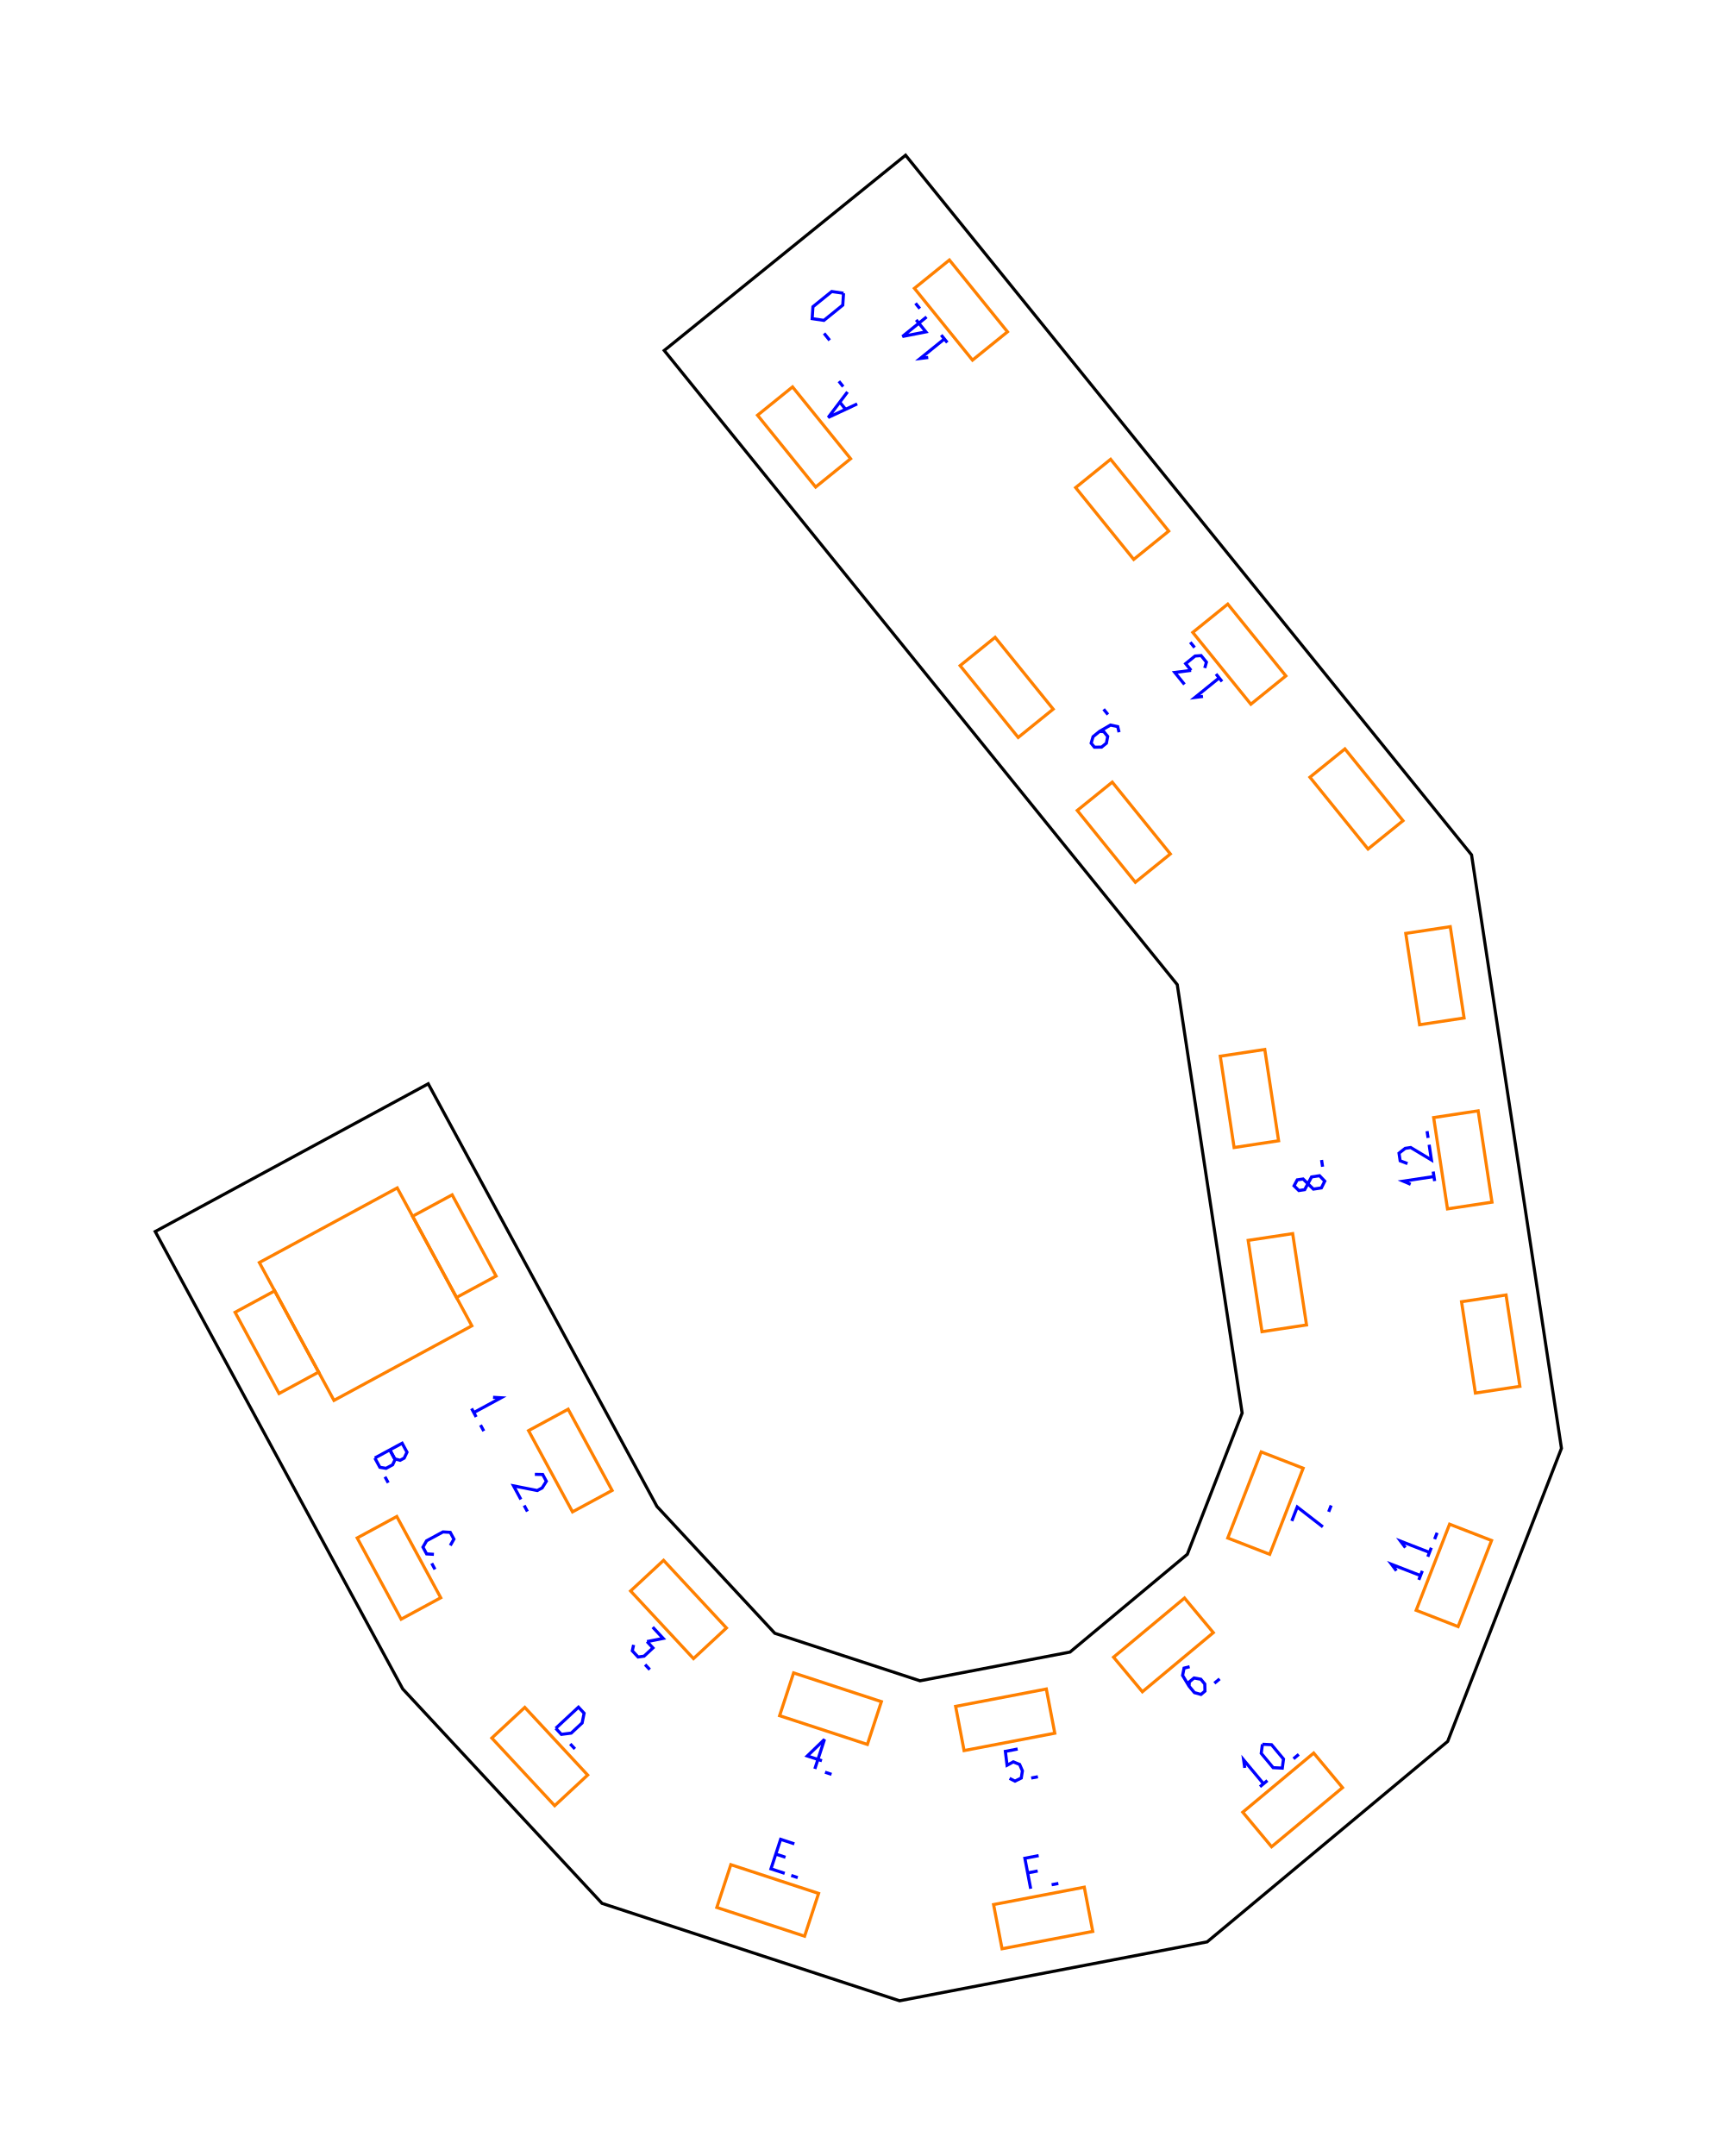
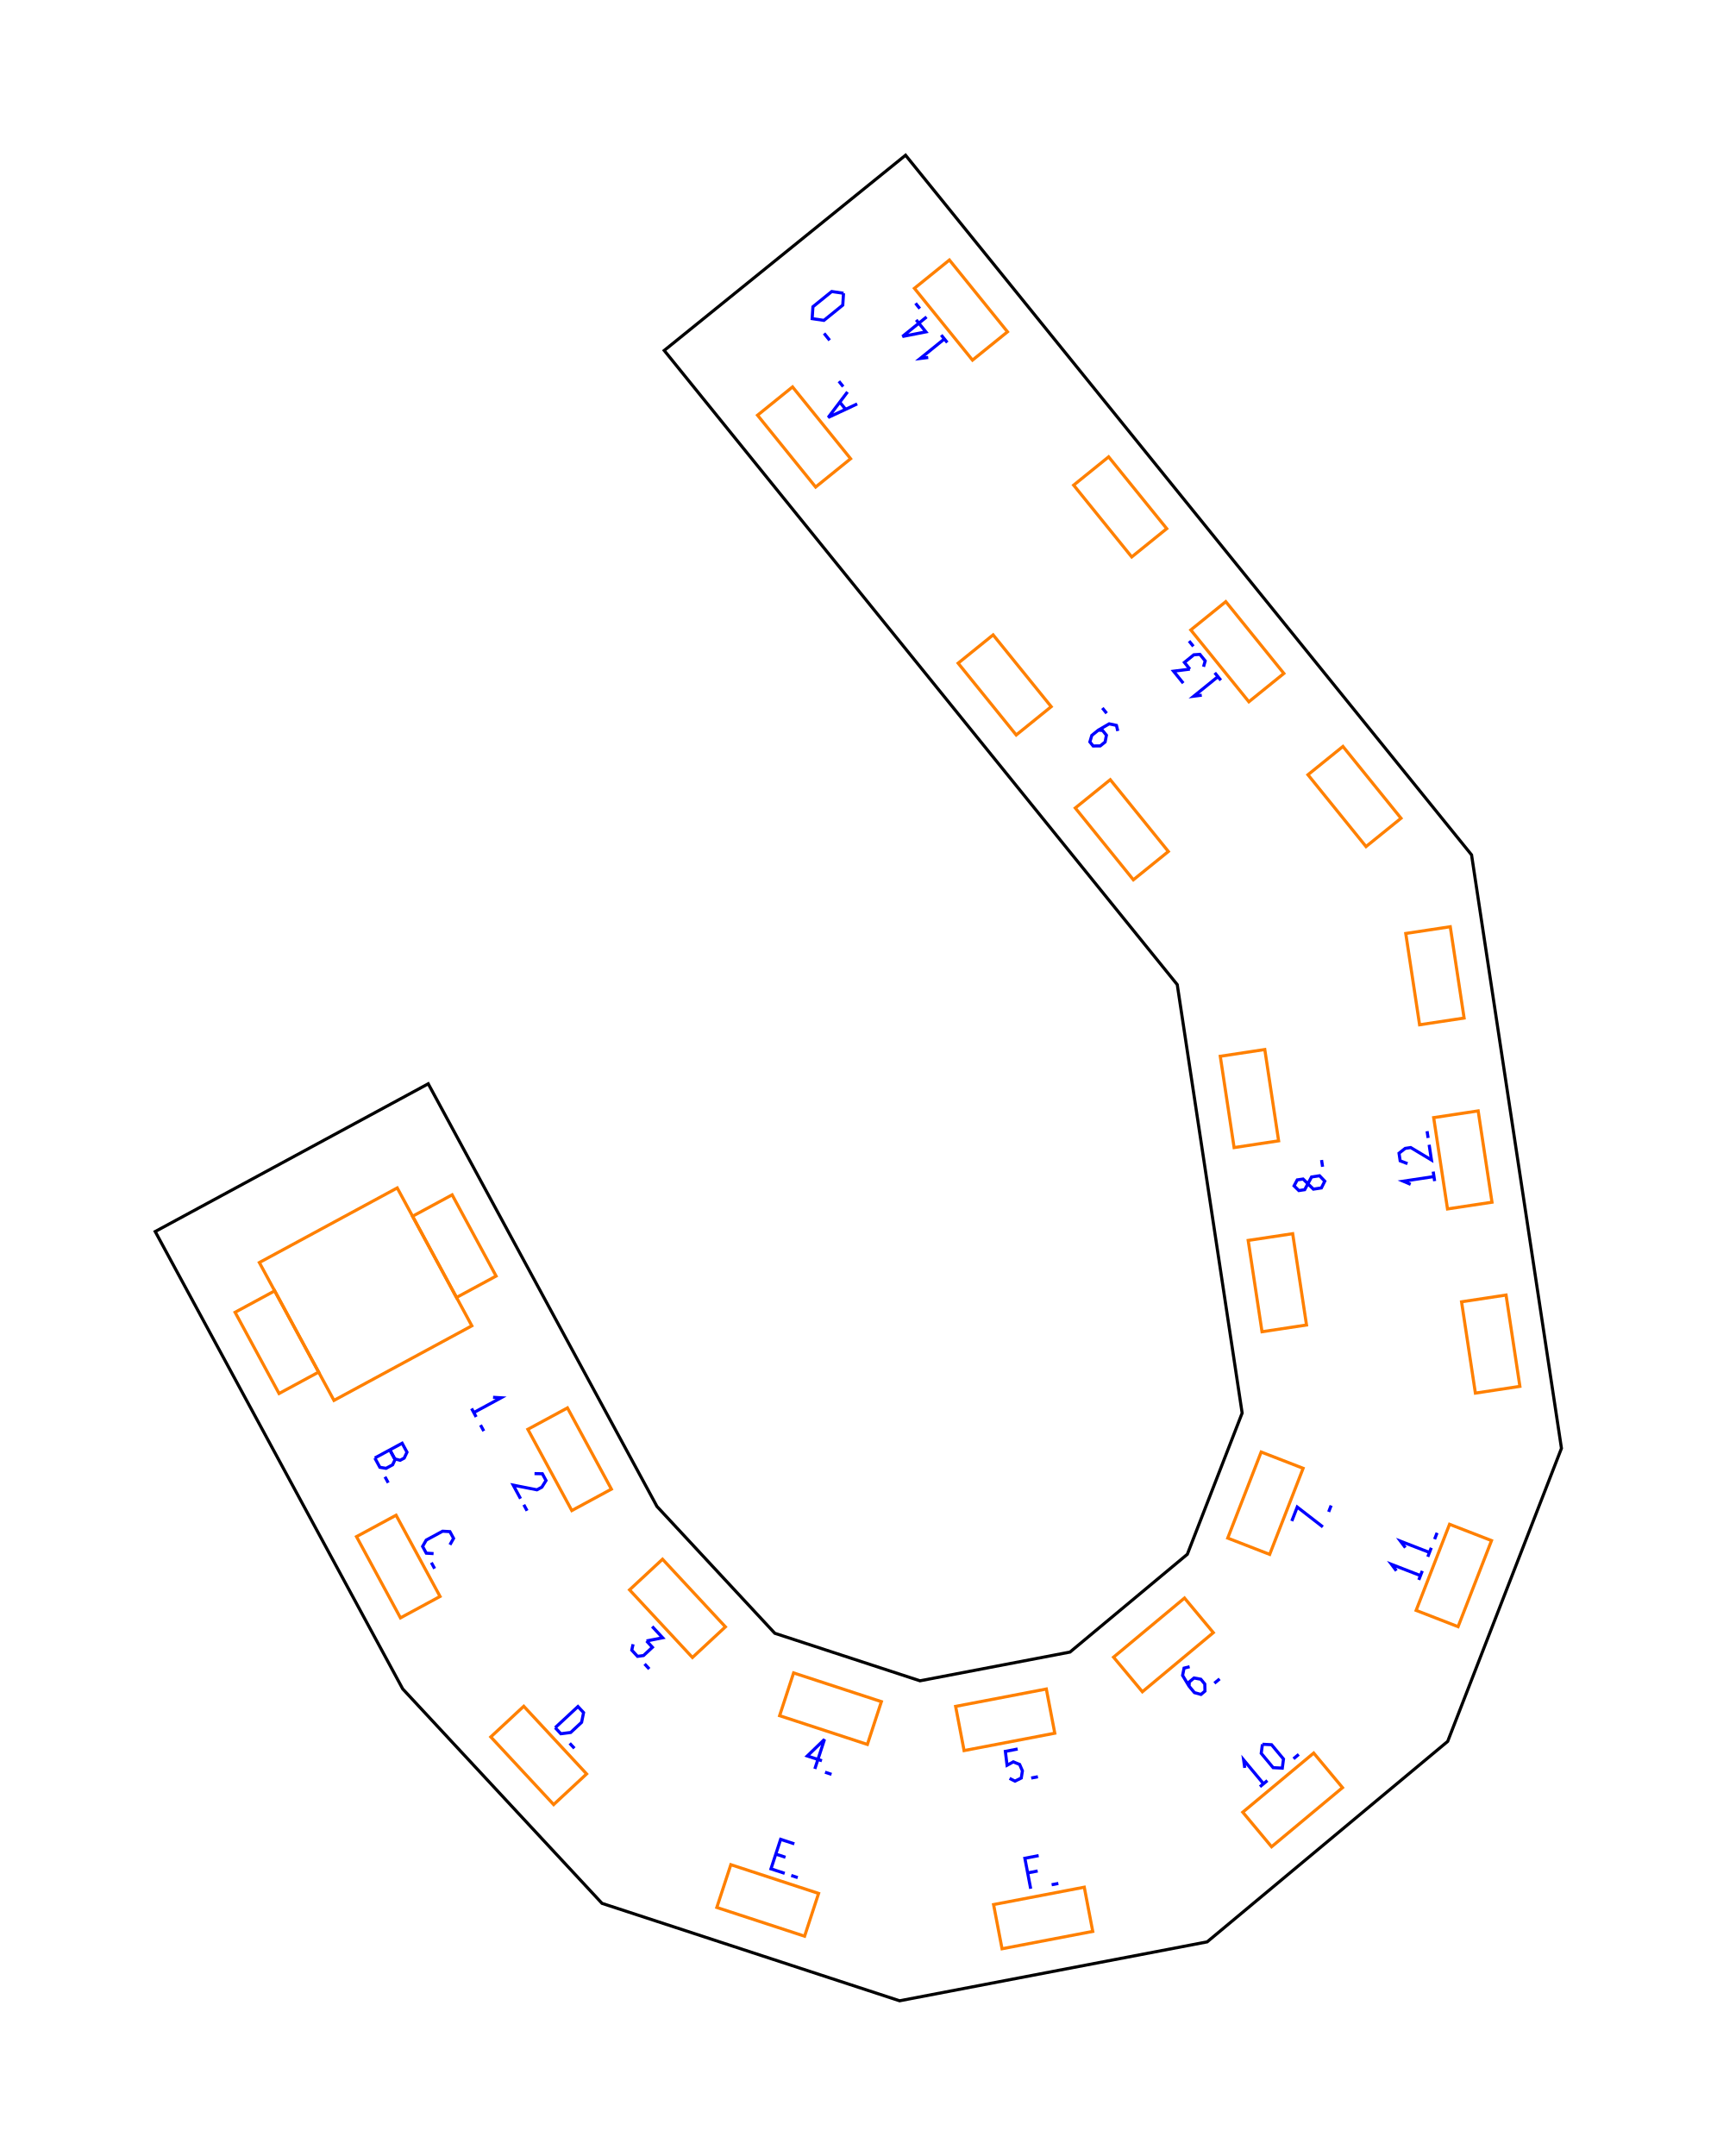
<svg xmlns="http://www.w3.org/2000/svg" width="110.60mm" height="138.90mm" viewBox="0 0 110.60 138.90">
  <g id="numbers" fill="none" stroke="#0000ff" stroke-width="0.2">
    <path d="M 31.766,90.021 L 32.283,90.052 L 30.524,91.004" />
    <path d="M 30.382,90.742 L 30.677,91.287" />
    <path d="M 30.959,91.808 L 31.169,92.195" />
-     <path d="M 34.458,94.984 L 34.963,94.993 L 35.199,95.429 L 34.930,95.856 L 34.614,96.028 L 33.086,95.726 L 33.558,96.599" />
-     <path d="M 33.770,96.989 L 33.979,97.376" />
-     <path d="M 42.050,104.828 L 42.726,105.554 L 41.687,105.758" />
-     <path d="M 41.687,105.758 L 42.067,106.167 L 41.495,106.698 L 41.109,106.752 L 40.737,106.353 L 40.820,105.971" />
-     <path d="M 41.563,107.241 L 41.863,107.563" />
+     <path d="M 34.437,94.937 L 34.942,94.946 L 35.178,95.382 L 34.909,95.810 L 34.592,95.981 L 33.065,95.680 L 33.537,96.552" />
+     <path d="M 33.748,96.942 L 33.957,97.329" />
+     <path d="M 42.017,104.786 L 42.692,105.513 L 41.653,105.717" />
+     <path d="M 41.653,105.717 L 42.033,106.126 L 41.461,106.657 L 41.075,106.711 L 40.703,106.311 L 40.786,105.930" />
+     <path d="M 41.529,107.200 L 41.829,107.522" />
    <path d="M 52.497,113.960 L 53.119,112.059 L 52.012,113.128 L 52.955,113.436" />
    <path d="M 53.154,114.175 L 53.573,114.312" />
    <path d="M 65.564,112.680 L 64.772,112.832 L 64.881,113.727 L 65.281,113.508 L 65.691,113.674 L 65.871,114.087 L 65.796,114.550 L 65.392,114.749 L 65.042,114.572" />
    <path d="M 66.437,114.549 L 66.869,114.466" />
    <path d="M 76.644,107.378 L 76.284,107.469 L 76.190,107.938 L 76.607,108.632 L 76.953,109.047 L 77.374,109.164 L 77.631,108.950 L 77.620,108.491 L 77.364,108.184 L 76.927,108.105 L 76.622,108.359 L 76.607,108.632" />
    <path d="M 78.239,108.443 L 78.577,108.162" />
-     <path d="M 83.227,97.990 L 83.577,97.088 L 85.226,98.367" />
-     <path d="M 85.602,97.398 L 85.761,96.988" />
-     <path d="M 84.262,76.261 L 84.057,76.643 L 83.681,76.700 L 83.372,76.396 L 83.577,76.013 L 83.953,75.957 L 84.262,76.261 L 84.618,76.608 L 85.132,76.530 L 85.349,76.096 L 85.013,75.746 L 84.499,75.824 L 84.262,76.261" />
-     <path d="M 85.209,75.167 L 85.143,74.732" />
-     <path d="M 72.096,47.173 L 72.010,46.812 L 71.543,46.712 L 70.843,47.119 L 70.423,47.458 L 70.299,47.877 L 70.510,48.138 L 70.969,48.133 L 71.280,47.881 L 71.365,47.446 L 71.115,47.137 L 70.843,47.119" />
-     <path d="M 71.380,46.033 L 71.103,45.691" />
+     <path d="M 83.226,97.993 L 83.576,97.091 L 85.225,98.370" />
+     <path d="M 85.601,97.401 L 85.760,96.991" />
+     <path d="M 84.262,76.263 L 84.057,76.645 L 83.681,76.702 L 83.372,76.398 L 83.577,76.015 L 83.953,75.959 L 84.262,76.263 L 84.618,76.610 L 85.132,76.532 L 85.350,76.098 L 85.013,75.748 L 84.499,75.826 L 84.262,76.263" />
+     <path d="M 85.209,75.169 L 85.143,74.734" />
+     <path d="M 72.015,47.094 L 71.928,46.733 L 71.461,46.633 L 70.761,47.040 L 70.341,47.379 L 70.217,47.798 L 70.428,48.059 L 70.887,48.054 L 71.198,47.802 L 71.283,47.367 L 71.034,47.058 L 70.761,47.040" />
+     <path d="M 71.298,45.954 L 71.021,45.612" />
    <path d="M 55.225,26.022 L 53.359,26.894 L 54.601,25.251" />
    <path d="M 54.479,26.371 L 54.104,25.908" />
    <path d="M 54.322,24.906 L 54.046,24.563" />
    <path d="M 24.149,93.931 L 25.908,92.980 L 26.221,93.558 L 26.040,93.938 L 25.776,94.080 L 25.429,93.986 L 25.116,93.408" />
    <path d="M 25.116,93.408 L 25.453,94.030 L 25.295,94.369 L 24.873,94.597 L 24.474,94.531 L 24.149,93.931" />
    <path d="M 24.803,95.140 L 25.012,95.527" />
-     <path d="M 29.011,99.566 L 29.244,99.158 L 29.008,98.722 L 28.539,98.694 L 27.483,99.265 L 27.249,99.674 L 27.485,100.110 L 27.955,100.138" />
-     <path d="M 27.815,100.718 L 28.024,101.105" />
-     <path d="M 35.804,111.346 L 37.269,109.984 L 37.632,110.375 L 37.504,111.001 L 36.801,111.655 L 36.167,111.736 L 35.804,111.346" />
-     <path d="M 36.739,112.352 L 37.039,112.675" />
+     <path d="M 28.988,99.520 L 29.222,99.111 L 28.986,98.675 L 28.516,98.648 L 27.461,99.219 L 27.227,99.627 L 27.463,100.063 L 27.933,100.091" />
+     <path d="M 27.792,100.672 L 28.002,101.059" />
+     <path d="M 35.770,111.305 L 37.235,109.944 L 37.598,110.334 L 37.470,110.961 L 36.767,111.614 L 36.133,111.696 L 35.770,111.305" />
+     <path d="M 36.705,112.312 L 37.005,112.634" />
    <path d="M 51.177,118.789 L 50.293,118.499 L 49.671,120.400 L 50.555,120.689" />
    <path d="M 49.982,119.450 L 50.606,119.654" />
    <path d="M 50.977,120.827 L 51.395,120.964" />
    <path d="M 66.917,119.548 L 66.028,119.718 L 66.404,121.683" />
    <path d="M 66.209,120.661 L 66.854,120.538" />
    <path d="M 67.754,121.424 L 68.186,121.341" />
    <path d="M 80.195,113.895 L 80.123,113.382 L 81.403,114.919" />
    <path d="M 81.175,115.109 L 81.651,114.712" />
    <path d="M 81.333,112.374 L 81.922,112.403 L 82.691,113.325 L 82.613,113.910 L 82.024,113.881 L 81.256,112.959 L 81.333,112.374" />
    <path d="M 83.335,113.308 L 83.673,113.026" />
-     <path d="M 89.964,101.194 L 89.653,100.781 L 91.517,101.505" />
-     <path d="M 91.409,101.782 L 91.634,101.204" />
-     <path d="M 90.543,99.703 L 90.232,99.289 L 92.096,100.013" />
-     <path d="M 91.988,100.290 L 92.213,99.713" />
-     <path d="M 92.427,99.160 L 92.587,98.750" />
-     <path d="M 90.882,76.300 L 90.407,76.097 L 92.384,75.797" />
-     <path d="M 92.429,76.091 L 92.336,75.478" />
-     <path d="M 90.680,74.964 L 90.208,74.784 L 90.133,74.294 L 90.531,73.983 L 90.887,73.929 L 92.222,74.730 L 92.074,73.749" />
-     <path d="M 92.007,73.310 L 91.941,72.875" />
-     <path d="M 77.504,44.867 L 76.990,44.932 L 78.545,43.674" />
-     <path d="M 78.732,43.905 L 78.342,43.423" />
-     <path d="M 76.311,44.093 L 75.687,43.322 L 76.738,43.189" />
-     <path d="M 76.738,43.189 L 76.387,42.755 L 76.993,42.265 L 77.382,42.237 L 77.726,42.661 L 77.617,43.036" />
-     <path d="M 76.963,41.718 L 76.686,41.376" />
+     <path d="M 89.963,101.197 L 89.651,100.784 L 91.516,101.508" />
+     <path d="M 91.408,101.785 L 91.632,101.207" />
+     <path d="M 90.542,99.706 L 90.230,99.292 L 92.095,100.016" />
+     <path d="M 91.987,100.294 L 92.212,99.716" />
+     <path d="M 92.426,99.163 L 92.585,98.753" />
+     <path d="M 90.883,76.302 L 90.407,76.099 L 92.384,75.799" />
+     <path d="M 92.429,76.093 L 92.336,75.480" />
+     <path d="M 90.680,74.966 L 90.208,74.786 L 90.134,74.296 L 90.532,73.985 L 90.888,73.931 L 92.223,74.732 L 92.074,73.751" />
+     <path d="M 92.008,73.312 L 91.942,72.877" />
+     <path d="M 77.425,44.787 L 76.911,44.852 L 78.466,43.594" />
+     <path d="M 78.653,43.825 L 78.263,43.343" />
+     <path d="M 76.232,44.013 L 75.608,43.242 L 76.659,43.109" />
+     <path d="M 76.659,43.109 L 76.308,42.676 L 76.915,42.185 L 77.304,42.157 L 77.647,42.582 L 77.538,42.956" />
+     <path d="M 76.884,41.639 L 76.607,41.297" />
    <path d="M 59.802,23.030 L 59.288,23.094 L 60.843,21.836" />
    <path d="M 61.030,22.068 L 60.640,21.586" />
    <path d="M 59.696,20.419 L 58.142,21.677 L 59.651,21.381 L 59.027,20.609" />
    <path d="M 59.261,19.881 L 58.984,19.539" />
    <path d="M 54.346,18.893 L 54.296,19.658 L 53.083,20.640 L 52.324,20.528 L 52.374,19.762 L 53.586,18.781 L 54.346,18.893" />
    <path d="M 53.093,21.478 L 53.453,21.923" />
  </g>
  <g id="slots" fill="none" stroke="#ff8000" stroke-width="0.2">
    <path d="M 29.130,76.977 L 31.962,82.210 L 29.411,83.590 L 26.580,78.357 Z" />
-     <path d="M 36.604,90.788 L 39.436,96.021 L 36.885,97.401 L 34.053,92.168 Z" />
-     <path d="M 42.751,100.524 L 46.802,104.882 L 44.678,106.856 L 40.627,102.498 Z" />
+     <path d="M 36.559,90.704 L 39.390,95.937 L 36.840,97.317 L 34.008,92.084 Z" />
+     <path d="M 42.684,100.452 L 46.735,104.810 L 44.611,106.784 L 40.560,102.426 Z" />
    <path d="M 51.129,107.777 L 56.784,109.628 L 55.882,112.385 L 50.227,110.533 Z" />
    <path d="M 61.567,109.933 L 67.411,108.814 L 67.956,111.662 L 62.112,112.781 Z" />
    <path d="M 71.742,106.764 L 76.313,102.954 L 78.170,105.182 L 73.599,108.991 Z" />
-     <path d="M 79.100,99.087 L 81.254,93.540 L 83.957,94.590 L 81.804,100.136 Z" />
-     <path d="M 81.306,85.793 L 80.415,79.911 L 83.282,79.476 L 84.174,85.359 Z" />
-     <path d="M 79.509,73.929 L 78.618,68.046 L 81.485,67.612 L 82.376,73.494 Z" />
-     <path d="M 73.146,56.839 L 69.404,52.213 L 71.659,50.389 L 75.401,55.015 Z" />
-     <path d="M 65.599,47.510 L 61.857,42.884 L 64.111,41.060 L 67.853,45.686 Z" />
+     <path d="M 79.098,99.092 L 81.252,93.546 L 83.955,94.595 L 81.801,100.142 Z" />
+     <path d="M 81.307,85.797 L 80.416,79.914 L 83.283,79.480 L 84.174,85.363 Z" />
+     <path d="M 79.509,73.933 L 78.618,68.050 L 81.486,67.615 L 82.377,73.498 Z" />
+     <path d="M 73.018,56.681 L 69.276,52.055 L 71.531,50.231 L 75.273,54.857 Z" />
+     <path d="M 65.471,47.351 L 61.729,42.726 L 63.983,40.902 L 67.725,45.527 Z" />
    <path d="M 52.548,31.377 L 48.805,26.751 L 51.060,24.927 L 54.802,29.553 Z" />
    <path d="M 17.697,83.164 L 20.529,88.396 L 17.978,89.777 L 15.146,84.544 Z" />
-     <path d="M 25.564,97.701 L 28.395,102.934 L 25.845,104.315 L 23.013,99.082 Z" />
-     <path d="M 33.810,109.999 L 37.860,114.357 L 35.736,116.331 L 31.686,111.973 Z" />
+     <path d="M 25.518,97.618 L 28.350,102.851 L 25.800,104.231 L 22.968,98.998 Z" />
+     <path d="M 33.743,109.926 L 37.793,114.285 L 35.669,116.259 L 31.619,111.901 Z" />
    <path d="M 47.085,120.132 L 52.739,121.983 L 51.837,124.739 L 46.182,122.888 Z" />
    <path d="M 64.012,122.701 L 69.856,121.582 L 70.401,124.430 L 64.558,125.549 Z" />
    <path d="M 80.066,116.750 L 84.636,112.940 L 86.493,115.168 L 81.923,118.977 Z" />
-     <path d="M 91.238,103.743 L 93.391,98.196 L 96.095,99.246 L 93.941,104.793 Z" />
-     <path d="M 95.054,89.747 L 94.162,83.864 L 97.030,83.430 L 97.921,89.313 Z" />
-     <path d="M 93.256,77.882 L 92.365,72.000 L 95.232,71.565 L 96.123,77.448 Z" />
-     <path d="M 91.459,66.018 L 90.568,60.135 L 93.435,59.701 L 94.326,65.583 Z" />
-     <path d="M 88.136,54.698 L 84.394,50.072 L 86.648,48.248 L 90.390,52.874 Z" />
-     <path d="M 80.588,45.369 L 76.846,40.743 L 79.101,38.919 L 82.843,43.545 Z" />
-     <path d="M 73.041,36.039 L 69.299,31.414 L 71.553,29.590 L 75.296,34.216 Z" />
+     <path d="M 91.236,103.749 L 93.389,98.202 L 96.093,99.252 L 93.939,104.798 Z" />
+     <path d="M 95.054,89.751 L 94.163,83.868 L 97.030,83.433 L 97.921,89.316 Z" />
+     <path d="M 93.257,77.886 L 92.366,72.003 L 95.233,71.569 L 96.124,77.452 Z" />
+     <path d="M 91.459,66.021 L 90.568,60.139 L 93.435,59.704 L 94.327,65.587 Z" />
+     <path d="M 88.008,54.540 L 84.266,49.914 L 86.520,48.090 L 90.262,52.716 Z" />
+     <path d="M 80.460,45.211 L 76.718,40.585 L 78.973,38.761 L 82.715,43.387 Z" />
+     <path d="M 72.913,35.881 L 69.171,31.256 L 71.425,29.432 L 75.168,34.057 Z" />
    <path d="M 62.654,23.201 L 58.912,18.575 L 61.167,16.751 L 64.909,21.377 Z" />
    <path d="M 21.516,90.221 L 30.399,85.415 L 25.592,76.532 L 16.709,81.339 L 21.516,90.221 Z" />
  </g>
  <g id="outlines" fill="none" stroke="#000000" stroke-width="0.2">
    <path d="M 10.000,79.341 L 19.518,96.931 L 25.945,108.808 L 38.786,122.624 L 57.958,128.900 L 77.772,125.105 L 93.269,112.189 L 100.599,93.308 L 94.807,55.075 L 70.921,25.549 L 58.342,10.000 L 42.793,22.579 L 55.372,38.128 L 75.846,63.435 L 80.027,91.035 L 76.495,100.134 L 68.936,106.434 L 59.271,108.285 L 49.918,105.224 L 42.326,97.054 L 37.108,87.412 L 27.590,69.823 Z" />
  </g>
</svg>
